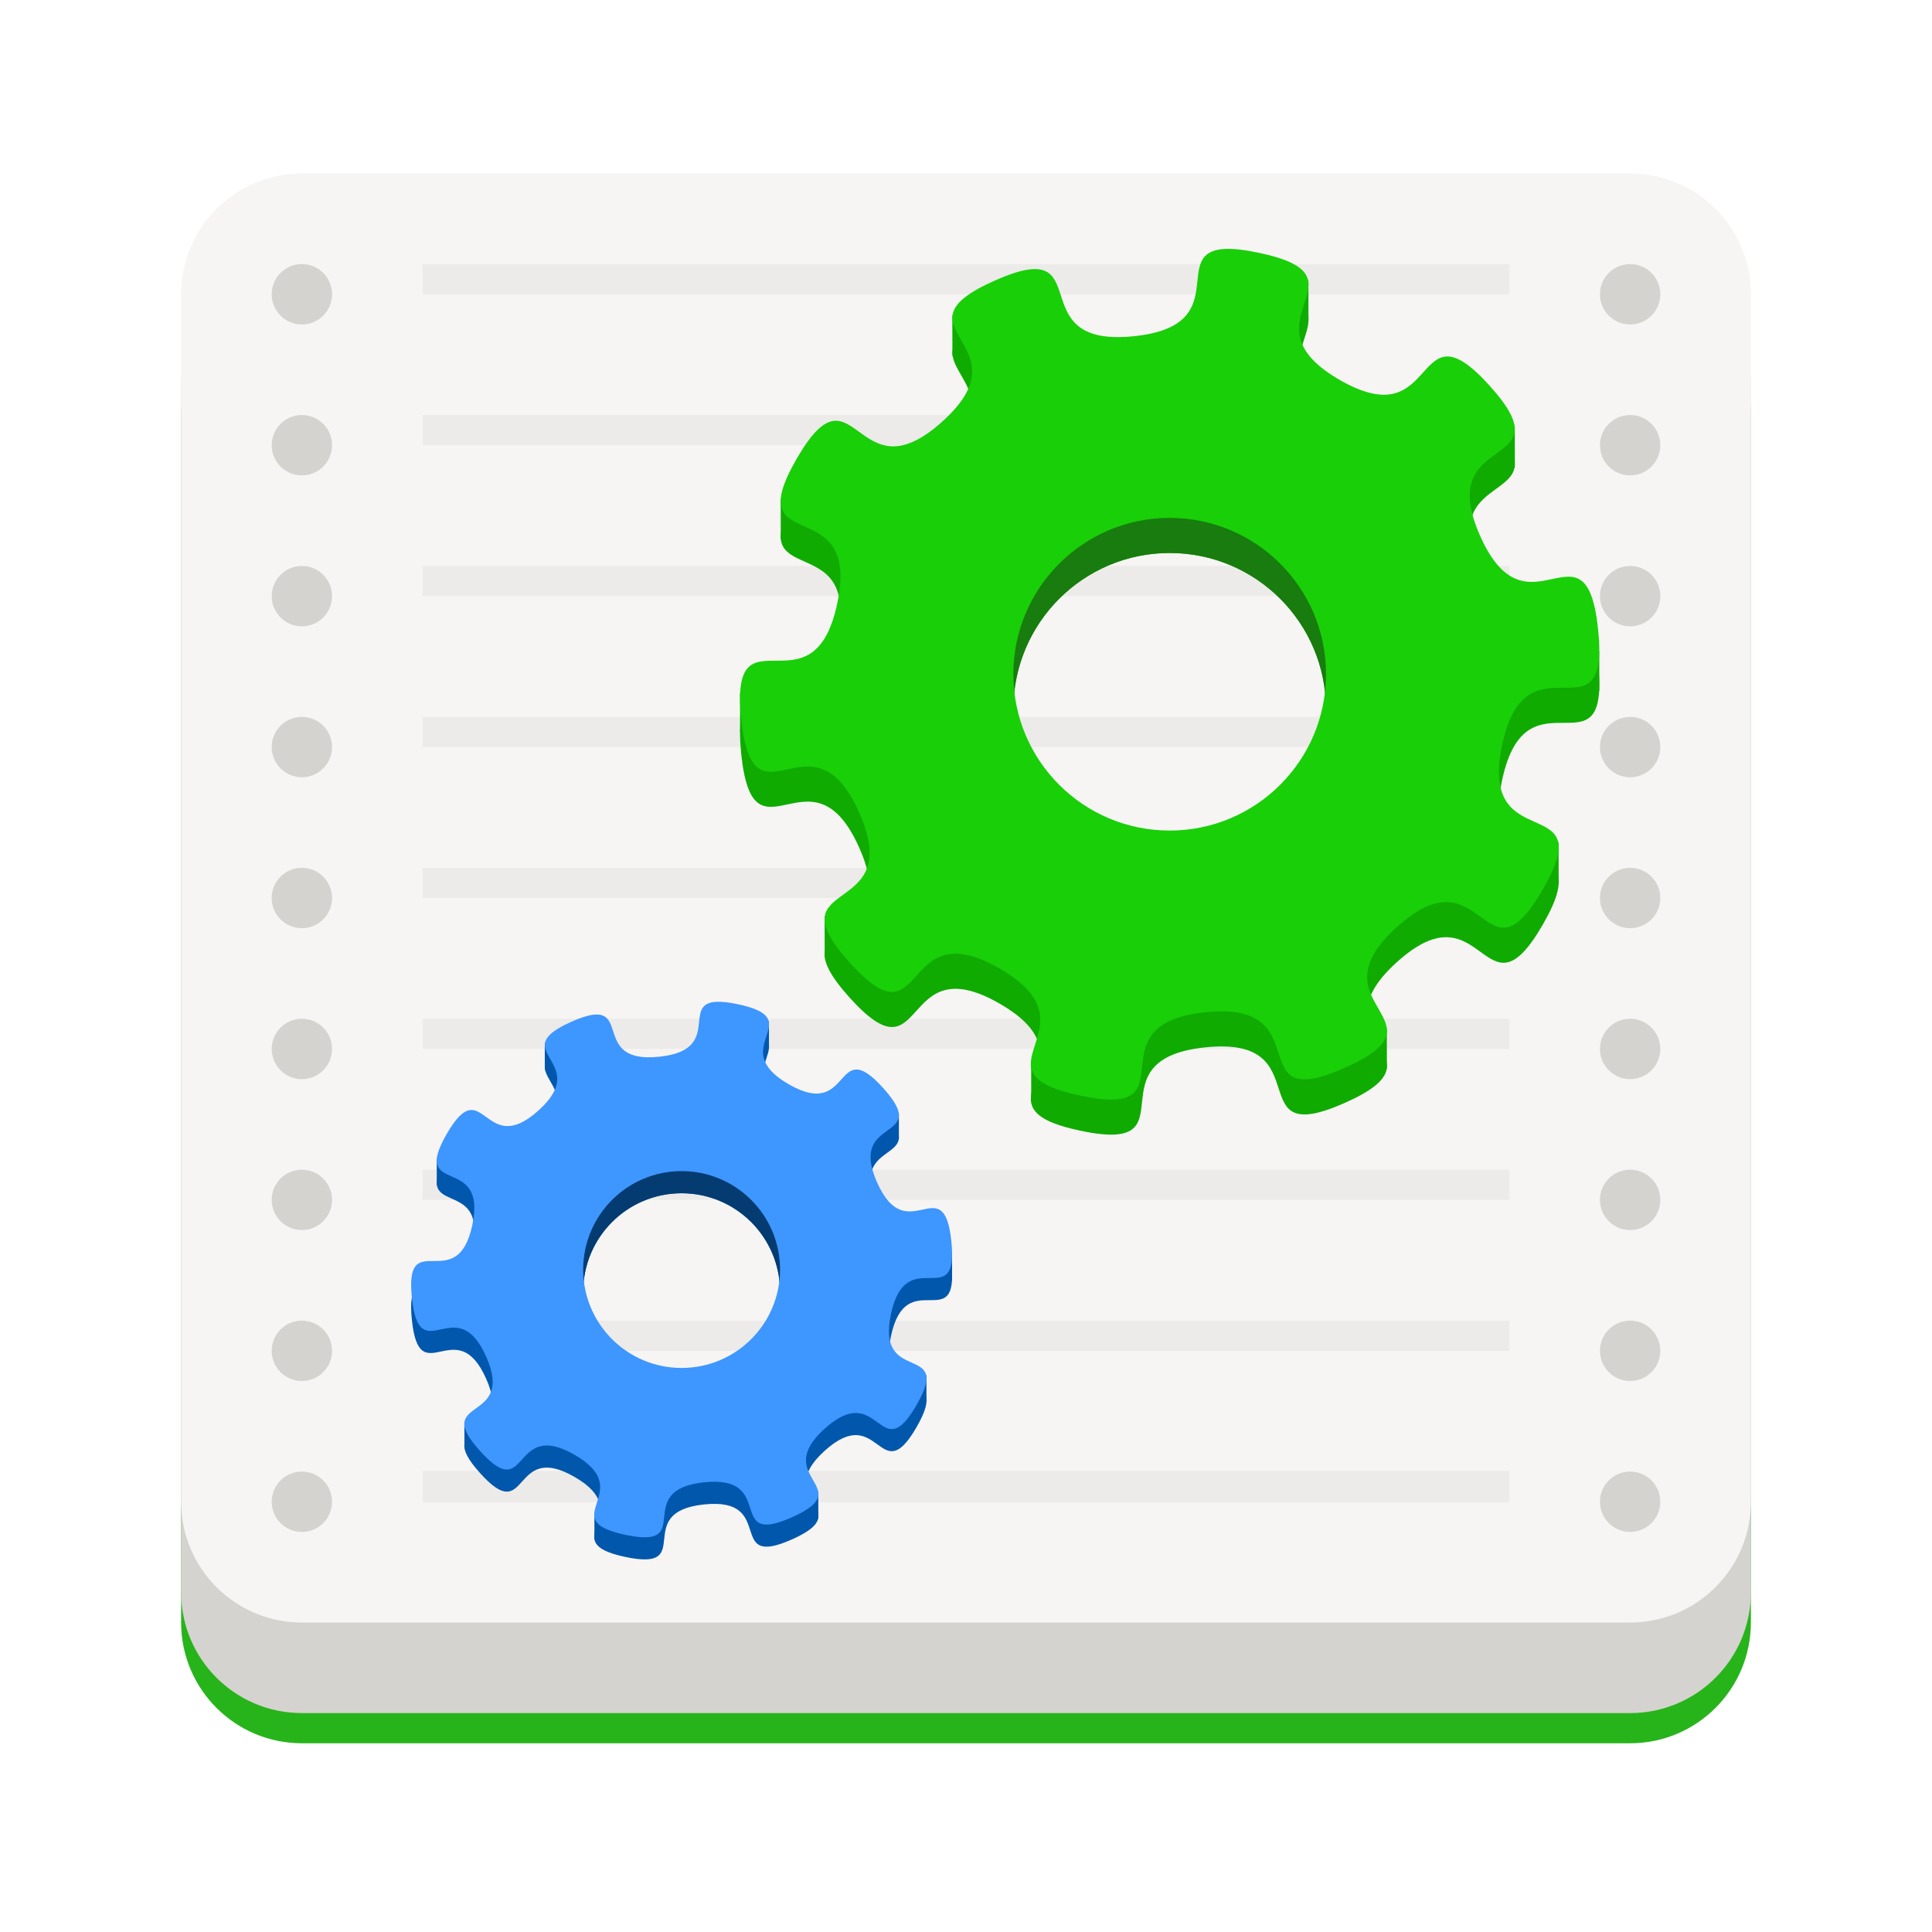
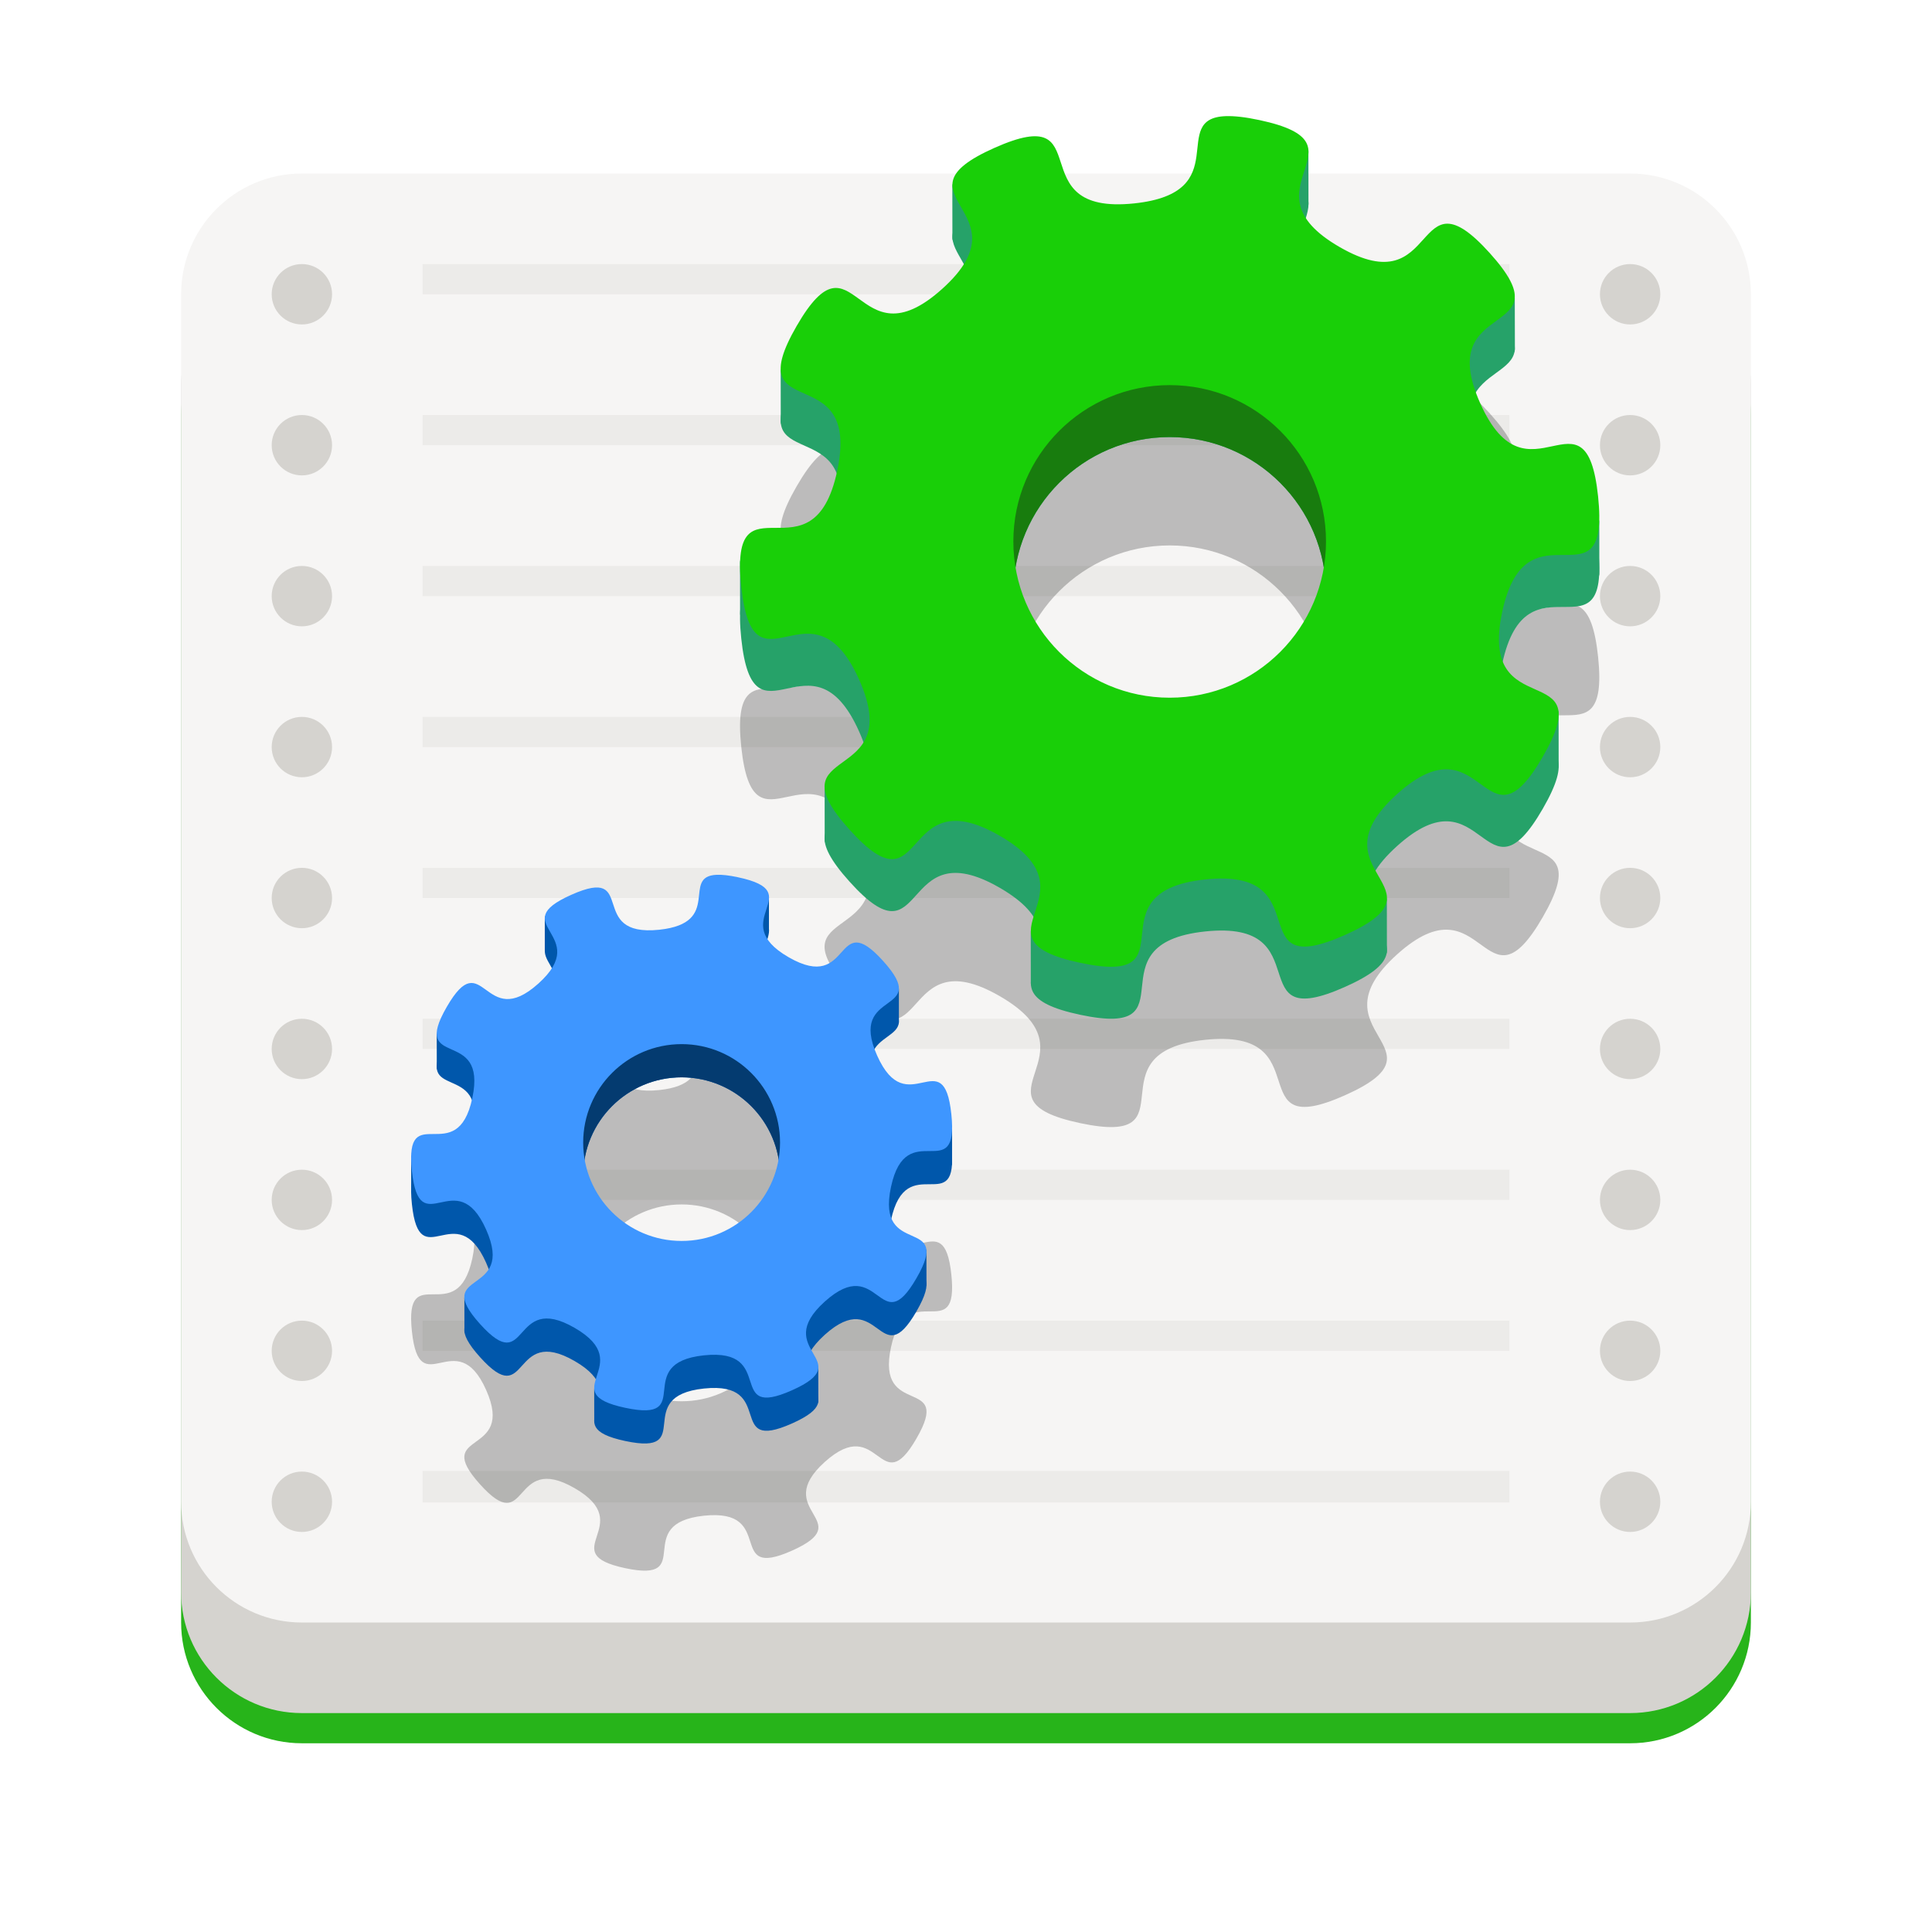
- <svg xmlns="http://www.w3.org/2000/svg" height="128px" viewBox="0 0 128 128" width="128px" version="1.1" id="svg56">
-   <defs id="defs56" />
-   <filter id="a" height="1" width="1" x="0" y="0">
-     <feColorMatrix in="SourceGraphic" type="matrix" values="0 0 0 0 1 0 0 0 0 1 0 0 0 0 1 0 0 0 1 0" id="feColorMatrix1" />
+ <svg xmlns="http://www.w3.org/2000/svg" height="128px" viewBox="0 0 128 128" width="128px">
+   <filter id="a" height="100%" width="100%" x="0%" y="0%">
+     <feColorMatrix in="SourceGraphic" type="matrix" values="0 0 0 0 1 0 0 0 0 1 0 0 0 0 1 0 0 0 1 0" />
  </filter>
  <mask id="b">
-     <g filter="url(#a)" id="g1">
-       <rect fill-opacity="0.3" height="128" width="128" id="rect1" />
+     <g filter="url(#a)">
+       <rect fill-opacity="0.3" height="128" width="128" />
    </g>
  </mask>
  <clipPath id="c">
-     <rect height="152" width="192" id="rect2" />
+     <rect height="152" width="192" />
  </clipPath>
-   <path d="m 108 115.496 h -88 c -4.418 0 -8 -3.582 -8 -8 v -80 c 0 -4.418 3.582 -8 8 -8 h 88 c 4.418 0 8 3.582 8 8 v 80 c 0 4.418 -3.582 8 -8 8 z m 0 0" fill="#27b41a" id="path2" />
-   <path d="m 108 113.496 h -88 c -4.418 0 -8 -3.582 -8 -8 v -80 c 0 -4.418 3.582 -8 8 -8 h 88 c 4.418 0 8 3.582 8 8 v 80 c 0 4.418 -3.582 8 -8 8 z m 0 0" fill="#d5d3cf" id="path3" />
-   <path d="m 108 107.496 h -88 c -4.418 0 -8 -3.582 -8 -8 v -80 c 0 -4.418 3.582 -8 8 -8 h 88 c 4.418 0 8 3.582 8 8 v 80 c 0 4.418 -3.582 8 -8 8 z m 0 0" fill="#f6f5f4" id="path4" />
-   <g fill="#d5d3cf" id="g20">
-     <path d="m 110 79.496 c 0 1.102 -0.895 2 -2 2 s -2 -0.898 -2 -2 c 0 -1.105 0.895 -2 2 -2 s 2 0.895 2 2 z m 0 0" id="path5" />
-     <path d="m 110 69.496 c 0 1.102 -0.895 2 -2 2 s -2 -0.898 -2 -2 c 0 -1.105 0.895 -2 2 -2 s 2 0.895 2 2 z m 0 0" id="path6" />
-     <path d="m 110 59.496 c 0 1.102 -0.895 2 -2 2 s -2 -0.898 -2 -2 c 0 -1.105 0.895 -2 2 -2 s 2 0.895 2 2 z m 0 0" id="path7" />
-     <path d="m 110 49.496 c 0 1.102 -0.895 2 -2 2 s -2 -0.898 -2 -2 c 0 -1.105 0.895 -2 2 -2 s 2 0.895 2 2 z m 0 0" id="path8" />
-     <path d="m 110 39.496 c 0 1.102 -0.895 2 -2 2 s -2 -0.898 -2 -2 c 0 -1.105 0.895 -2 2 -2 s 2 0.895 2 2 z m 0 0" id="path9" />
-     <path d="m 110 29.496 c 0 1.102 -0.895 2 -2 2 s -2 -0.898 -2 -2 c 0 -1.105 0.895 -2 2 -2 s 2 0.895 2 2 z m 0 0" id="path10" />
-     <path d="m 110 19.496 c 0 1.102 -0.895 2 -2 2 s -2 -0.898 -2 -2 c 0 -1.105 0.895 -2 2 -2 s 2 0.895 2 2 z m 0 0" id="path11" />
-     <path d="m 22 99.496 c 0 1.102 -0.895 2 -2 2 s -2 -0.898 -2 -2 c 0 -1.105 0.895 -2 2 -2 s 2 0.895 2 2 z m 0 0" id="path12" />
-     <path d="m 22 89.496 c 0 1.102 -0.895 2 -2 2 s -2 -0.898 -2 -2 c 0 -1.105 0.895 -2 2 -2 s 2 0.895 2 2 z m 0 0" id="path13" />
-     <path d="m 22 79.496 c 0 1.102 -0.895 2 -2 2 s -2 -0.898 -2 -2 c 0 -1.105 0.895 -2 2 -2 s 2 0.895 2 2 z m 0 0" id="path14" />
-     <path d="m 22 69.496 c 0 1.102 -0.895 2 -2 2 s -2 -0.898 -2 -2 c 0 -1.105 0.895 -2 2 -2 s 2 0.895 2 2 z m 0 0" id="path15" />
-     <path d="m 22 59.496 c 0 1.102 -0.895 2 -2 2 s -2 -0.898 -2 -2 c 0 -1.105 0.895 -2 2 -2 s 2 0.895 2 2 z m 0 0" id="path16" />
-     <path d="m 22 49.496 c 0 1.102 -0.895 2 -2 2 s -2 -0.898 -2 -2 c 0 -1.105 0.895 -2 2 -2 s 2 0.895 2 2 z m 0 0" id="path17" />
-     <path d="m 22 39.496 c 0 1.102 -0.895 2 -2 2 s -2 -0.898 -2 -2 c 0 -1.105 0.895 -2 2 -2 s 2 0.895 2 2 z m 0 0" id="path18" />
-     <path d="m 22 29.496 c 0 1.102 -0.895 2 -2 2 s -2 -0.898 -2 -2 c 0 -1.105 0.895 -2 2 -2 s 2 0.895 2 2 z m 0 0" id="path19" />
-     <path d="m 22 19.496 c 0 1.102 -0.895 2 -2 2 s -2 -0.898 -2 -2 c 0 -1.105 0.895 -2 2 -2 s 2 0.895 2 2 z m 0 0" id="path20" />
+   <mask id="d">
+     <g filter="url(#a)">
+       <rect fill-opacity="0.238" height="128" width="128" />
+     </g>
+   </mask>
+   <clipPath id="e">
+     <rect height="152" width="192" />
+   </clipPath>
+   <mask id="f">
+     <g filter="url(#a)">
+       <rect fill-opacity="0.238" height="128" width="128" />
+     </g>
+   </mask>
+   <clipPath id="g">
+     <rect height="152" width="192" />
+   </clipPath>
+   <path d="m 108 115.496 h -88 c -4.418 0 -8 -3.582 -8 -8 v -80 c 0 -4.418 3.582 -8 8 -8 h 88 c 4.418 0 8 3.582 8 8 v 80 c 0 4.418 -3.582 8 -8 8 z m 0 0" fill="#27b41a" />
+   <path d="m 108 113.496 h -88 c -4.418 0 -8 -3.582 -8 -8 v -80 c 0 -4.418 3.582 -8 8 -8 h 88 c 4.418 0 8 3.582 8 8 v 80 c 0 4.418 -3.582 8 -8 8 z m 0 0" fill="#d5d3cf" />
+   <path d="m 108 107.496 h -88 c -4.418 0 -8 -3.582 -8 -8 v -80 c 0 -4.418 3.582 -8 8 -8 h 88 c 4.418 0 8 3.582 8 8 v 80 c 0 4.418 -3.582 8 -8 8 z m 0 0" fill="#f6f5f4" />
+   <g fill="#d5d3cf">
+     <path d="m 110 79.496 c 0 1.102 -0.895 2 -2 2 s -2 -0.898 -2 -2 c 0 -1.105 0.895 -2 2 -2 s 2 0.895 2 2 z m 0 0" />
+     <path d="m 110 69.496 c 0 1.102 -0.895 2 -2 2 s -2 -0.898 -2 -2 c 0 -1.105 0.895 -2 2 -2 s 2 0.895 2 2 z m 0 0" />
+     <path d="m 110 59.496 c 0 1.102 -0.895 2 -2 2 s -2 -0.898 -2 -2 c 0 -1.105 0.895 -2 2 -2 s 2 0.895 2 2 z m 0 0" />
+     <path d="m 110 49.496 c 0 1.102 -0.895 2 -2 2 s -2 -0.898 -2 -2 c 0 -1.105 0.895 -2 2 -2 s 2 0.895 2 2 z m 0 0" />
+     <path d="m 110 39.496 c 0 1.102 -0.895 2 -2 2 s -2 -0.898 -2 -2 c 0 -1.105 0.895 -2 2 -2 s 2 0.895 2 2 z m 0 0" />
+     <path d="m 110 29.496 c 0 1.102 -0.895 2 -2 2 s -2 -0.898 -2 -2 c 0 -1.105 0.895 -2 2 -2 s 2 0.895 2 2 z m 0 0" />
+     <path d="m 110 19.496 c 0 1.102 -0.895 2 -2 2 s -2 -0.898 -2 -2 c 0 -1.105 0.895 -2 2 -2 s 2 0.895 2 2 z m 0 0" />
+     <path d="m 22 99.496 c 0 1.102 -0.895 2 -2 2 s -2 -0.898 -2 -2 c 0 -1.105 0.895 -2 2 -2 s 2 0.895 2 2 z m 0 0" />
+     <path d="m 22 89.496 c 0 1.102 -0.895 2 -2 2 s -2 -0.898 -2 -2 c 0 -1.105 0.895 -2 2 -2 s 2 0.895 2 2 z m 0 0" />
+     <path d="m 22 79.496 c 0 1.102 -0.895 2 -2 2 s -2 -0.898 -2 -2 c 0 -1.105 0.895 -2 2 -2 s 2 0.895 2 2 z m 0 0" />
+     <path d="m 22 69.496 c 0 1.102 -0.895 2 -2 2 s -2 -0.898 -2 -2 c 0 -1.105 0.895 -2 2 -2 s 2 0.895 2 2 z m 0 0" />
+     <path d="m 22 59.496 c 0 1.102 -0.895 2 -2 2 s -2 -0.898 -2 -2 c 0 -1.105 0.895 -2 2 -2 s 2 0.895 2 2 z m 0 0" />
+     <path d="m 22 49.496 c 0 1.102 -0.895 2 -2 2 s -2 -0.898 -2 -2 c 0 -1.105 0.895 -2 2 -2 s 2 0.895 2 2 z m 0 0" />
+     <path d="m 22 39.496 c 0 1.102 -0.895 2 -2 2 s -2 -0.898 -2 -2 c 0 -1.105 0.895 -2 2 -2 s 2 0.895 2 2 z m 0 0" />
+     <path d="m 22 29.496 c 0 1.102 -0.895 2 -2 2 s -2 -0.898 -2 -2 c 0 -1.105 0.895 -2 2 -2 s 2 0.895 2 2 z m 0 0" />
+     <path d="m 22 19.496 c 0 1.102 -0.895 2 -2 2 s -2 -0.898 -2 -2 c 0 -1.105 0.895 -2 2 -2 s 2 0.895 2 2 z m 0 0" />
  </g>
-   <g clip-path="url(#c)" fill="none" mask="url(#b)" stroke="#d5d3cf" transform="matrix(1 0 0 1 -8 -16)" id="g29">
-     <g stroke-width="2" id="g28">
-       <path d="m 28 192.001 h 72" transform="matrix(1 0 0 1 8.000031 -157.5051)" id="path21" />
-       <path d="m 28 202.001 h 72" transform="matrix(1 0 0 1 8.000031 -157.5051)" id="path22" />
-       <path d="m 28 212.001 h 72" transform="matrix(1 0 0 1 8.000031 -157.5051)" id="path23" />
-       <path d="m 28 222.001 h 72" transform="matrix(1 0 0 1 8.000031 -157.5051)" id="path24" />
-       <path d="m 28 232.001 h 72" transform="matrix(1 0 0 1 8.000031 -157.5051)" id="path25" />
-       <path d="m 28 242.001 h 72" transform="matrix(1 0 0 1 8.000031 -157.5051)" id="path26" />
-       <path d="m 28 252.001 h 72" transform="matrix(1 0 0 1 8.000031 -157.5051)" id="path27" />
-       <path d="m 28 262.001 h 72" transform="matrix(1 0 0 1 8.000031 -157.5051)" id="path28" />
+   <g clip-path="url(#c)" fill="none" mask="url(#b)" stroke="#d5d3cf" transform="matrix(1 0 0 1 -8 -16)">
+     <g stroke-width="2">
+       <path d="m 28 192.001 h 72" transform="matrix(1 0 0 1 8.000031 -157.5051)" />
+       <path d="m 28 202.001 h 72" transform="matrix(1 0 0 1 8.000031 -157.5051)" />
+       <path d="m 28 212.001 h 72" transform="matrix(1 0 0 1 8.000031 -157.5051)" />
+       <path d="m 28 222.001 h 72" transform="matrix(1 0 0 1 8.000031 -157.5051)" />
+       <path d="m 28 232.001 h 72" transform="matrix(1 0 0 1 8.000031 -157.5051)" />
+       <path d="m 28 242.001 h 72" transform="matrix(1 0 0 1 8.000031 -157.5051)" />
+       <path d="m 28 252.001 h 72" transform="matrix(1 0 0 1 8.000031 -157.5051)" />
+       <path d="m 28 262.001 h 72" transform="matrix(1 0 0 1 8.000031 -157.5051)" />
    </g>
-     <path d="m 28 272.001 h 72" stroke-width="2.089" transform="matrix(1 0 0 1 8.000031 -157.5051)" id="path29" />
+     <path d="m 28 272.001 h 72" stroke-width="2.089" transform="matrix(1 0 0 1 8.000031 -157.5051)" />
  </g>
-   <path d="m 49.411,48.46 -0.004,-2.477" fill="#0fab00" stroke="#0fab00" stroke-linecap="round" stroke-linejoin="round" stroke-width="0.756" id="path30" />
-   <path d="m 81.207 18.816 c -3.848 0.141 0.695 5.074 -6.066 5.781 c -7.723 0.812 -2.16 -6.836 -9.254 -3.676 c -7.098 3.16 2.312 4.141 -3.461 9.336 c -5.773 5.199 -5.762 -4.262 -9.648 2.465 c -3.883 6.73 4.305 1.992 2.691 9.59 c -1.617 7.598 -7.172 -0.059 -6.359 7.664 c 0.812 7.727 4.652 -0.918 7.812 6.176 c 3.16 7.098 -5.836 4.168 -0.637 9.938 c 5.195 5.773 3.223 -3.477 9.949 0.406 c 6.727 3.883 -2.27 6.801 5.328 8.414 c 7.598 1.617 0.562 -4.707 8.285 -5.52 c 7.727 -0.812 2.16 6.836 9.258 3.676 c 7.094 -3.156 -2.316 -4.137 3.457 -9.336 s 5.766 4.262 9.648 -2.465 c 3.887 -6.727 -4.305 -1.988 -2.688 -9.59 c 1.613 -7.598 7.168 0.062 6.355 -7.664 c -0.812 -7.727 -4.652 0.922 -7.812 -6.176 c -3.16 -7.098 5.836 -4.168 0.641 -9.941 c -5.199 -5.77 -3.227 3.48 -9.953 -0.402 c -6.727 -3.883 2.273 -6.801 -5.324 -8.414 c -0.949 -0.203 -1.672 -0.281 -2.223 -0.262 z m -3.711 17.82 c 5.719 0 10.355 4.637 10.355 10.355 c 0 5.723 -4.637 10.359 -10.355 10.359 c -5.723 0 -10.359 -4.637 -10.359 -10.359 c 0.004 -5.719 4.641 -10.355 10.359 -10.355 z m 0 0" fill="#0fab00" id="path31" />
-   <path d="m 91.508 70.711 l -0.004 -2.477" fill="#0fab00" stroke="#0fab00" stroke-linecap="round" stroke-linejoin="round" stroke-width="0.756" id="path32" />
-   <path d="m 102.887 58.41 l -0.004 -2.48" fill="#0fab00" stroke="#0fab00" stroke-linecap="round" stroke-linejoin="round" stroke-width="0.756" id="path33" />
-   <path d="m 64.238 33.137 v 13.855 h 2.898 c 0.004 -5.719 4.641 -10.355 10.359 -10.355 s 10.355 4.637 10.355 10.355 h 3.469 v -13.855 z m 0 0" fill="#187c0e" id="path34" />
-   <path d="m 63.477 23.465 l -0.004 -2.477" fill="#0fab00" stroke="#0fab00" stroke-linecap="round" stroke-linejoin="round" stroke-width="0.756" id="path35" />
-   <path d="m 52.105 35.629 l -0.004 -2.477" fill="#0fab00" stroke="#0fab00" stroke-linecap="round" stroke-linejoin="round" stroke-width="0.756" id="path36" />
-   <path d="m 55.016 63.332 l -0.004 -2.48" fill="#0fab00" stroke="#0fab00" stroke-linecap="round" stroke-linejoin="round" stroke-width="0.756" id="path37" />
-   <path d="m 68.699 72.922 l -0.004 -2.477" fill="#0fab00" stroke="#0fab00" stroke-linecap="round" stroke-linejoin="round" stroke-width="0.756" id="path38" />
-   <path d="m 105.582 45.695 l -0.004 -2.477" fill="#0fab00" stroke="#0fab00" stroke-linecap="round" stroke-linejoin="round" stroke-width="0.756" id="path39" />
-   <path d="m 99.988 30.824 l -0.008 -2.477" fill="#0fab00" stroke="#0fab00" stroke-linecap="round" stroke-linejoin="round" stroke-width="0.756" id="path40" />
-   <path d="m 86.312 21.184 l -0.004 -2.477" fill="#0fab00" stroke="#0fab00" stroke-linecap="round" stroke-linejoin="round" stroke-width="0.756" id="path41" />
-   <path d="m 81.207 16.492 c -3.848 0.141 0.695 5.07 -6.066 5.781 c -7.723 0.812 -2.16 -6.836 -9.254 -3.676 c -7.098 3.16 2.312 4.141 -3.461 9.336 c -5.773 5.199 -5.762 -4.262 -9.648 2.465 c -3.883 6.727 4.305 1.992 2.691 9.59 c -1.617 7.598 -7.172 -0.059 -6.359 7.664 c 0.812 7.727 4.652 -0.918 7.812 6.176 c 3.16 7.098 -5.836 4.164 -0.637 9.938 c 5.195 5.773 3.223 -3.48 9.949 0.406 c 6.727 3.883 -2.27 6.801 5.328 8.414 c 7.598 1.617 0.562 -4.707 8.285 -5.52 c 7.727 -0.812 2.16 6.836 9.258 3.676 c 7.094 -3.16 -2.316 -4.141 3.457 -9.336 c 5.773 -5.199 5.766 4.262 9.648 -2.465 c 3.887 -6.727 -4.305 -1.992 -2.688 -9.59 c 1.613 -7.598 7.168 0.059 6.355 -7.664 c -0.812 -7.727 -4.652 0.918 -7.812 -6.176 c -3.16 -7.098 5.836 -4.168 0.641 -9.941 c -5.199 -5.773 -3.227 3.48 -9.953 -0.402 c -6.727 -3.887 2.273 -6.801 -5.324 -8.414 c -0.949 -0.203 -1.672 -0.281 -2.223 -0.262 z m -3.711 17.82 c 5.719 0 10.355 4.637 10.355 10.355 c 0 5.723 -4.637 10.359 -10.355 10.359 c -5.723 0 -10.359 -4.637 -10.359 -10.359 c 0.004 -5.719 4.641 -10.355 10.359 -10.355 z m 0 0" fill="#19cf08" id="path42" />
-   <path d="m 47.496 67.836 c -2.422 0.086 0.438 3.191 -3.82 3.637 c -4.863 0.512 -1.359 -4.305 -5.824 -2.312 c -4.469 1.988 1.453 2.605 -2.18 5.879 c -3.633 3.27 -3.629 -2.684 -6.074 1.551 c -2.445 4.234 2.711 1.25 1.695 6.035 c -1.02 4.785 -4.516 -0.039 -4.004 4.828 c 0.512 4.863 2.93 -0.582 4.918 3.887 s -3.676 2.621 -0.402 6.254 c 3.273 3.637 2.031 -2.188 6.266 0.258 c 4.234 2.445 -1.43 4.281 3.352 5.297 c 4.785 1.016 0.355 -2.965 5.219 -3.477 s 1.359 4.305 5.828 2.316 c 4.465 -1.988 -1.457 -2.605 2.176 -5.879 c 3.637 -3.273 3.629 2.684 6.074 -1.551 c 2.445 -4.238 -2.711 -1.254 -1.691 -6.039 c 1.016 -4.781 4.512 0.039 4 -4.824 c -0.512 -4.863 -2.93 0.578 -4.918 -3.887 c -1.988 -4.469 3.676 -2.625 0.402 -6.258 c -3.273 -3.637 -2.027 2.188 -6.266 -0.258 c -4.234 -2.441 1.434 -4.277 -3.352 -5.297 c -0.598 -0.125 -1.051 -0.176 -1.398 -0.16 z m -2.336 11.219 c 3.598 0 6.52 2.918 6.52 6.52 c 0 3.598 -2.918 6.52 -6.52 6.52 c -3.602 0 -6.523 -2.922 -6.523 -6.52 c 0.004 -3.602 2.922 -6.52 6.523 -6.52 z m 0 0" fill="#0057ab" id="path43" />
-   <path d="m 53.98 100.504 l -0.004 -1.559" fill="#0057ab" stroke="#0057ab" stroke-linecap="round" stroke-linejoin="round" stroke-width="0.476" id="path44" />
-   <path d="m 61.144 92.758 l -0.004 -1.559" fill="#0057ab" stroke="#0057ab" stroke-linecap="round" stroke-linejoin="round" stroke-width="0.476" id="path45" />
-   <path d="m 36.812 76.852 v 8.723 h 1.824 c 0.004 -3.602 2.922 -6.52 6.523 -6.52 c 3.598 0 6.52 2.918 6.52 6.52 h 2.184 v -8.723 z m 0 0" fill="#043b70" id="path46" />
-   <path d="m 36.332 70.762 v -1.563" fill="none" stroke="#0057ab" stroke-linecap="round" stroke-linejoin="round" stroke-width="0.476" id="path47" />
-   <path d="m 29.176 78.418 l -0.004 -1.563" fill="none" stroke="#0057ab" stroke-linecap="round" stroke-linejoin="round" stroke-width="0.476" id="path48" />
-   <path d="m 31.008 95.856 l -0.004 -1.559" fill="#0057ab" stroke="#0057ab" stroke-linecap="round" stroke-linejoin="round" stroke-width="0.476" id="path49" />
-   <path d="m 39.621 101.895 l -0.004 -1.559" fill="#0057ab" stroke="#0057ab" stroke-linecap="round" stroke-linejoin="round" stroke-width="0.476" id="path50" />
-   <path d="m 62.84 84.754 v -1.559" fill="none" stroke="#0057ab" stroke-linecap="round" stroke-linejoin="round" stroke-width="0.476" id="path51" />
-   <path d="m 59.316 75.391 v -1.559" fill="none" stroke="#0057ab" stroke-linecap="round" stroke-linejoin="round" stroke-width="0.476" id="path52" />
-   <path d="m 50.707 69.324 v -1.559" fill="none" stroke="#0057ab" stroke-linecap="round" stroke-linejoin="round" stroke-width="0.476" id="path53" />
-   <path d="m 47.496 66.371 c -2.422 0.086 0.438 3.191 -3.82 3.641 c -4.863 0.508 -1.359 -4.305 -5.824 -2.316 c -4.469 1.988 1.453 2.605 -2.18 5.879 c -3.633 3.273 -3.629 -2.684 -6.074 1.551 c -2.445 4.234 2.711 1.254 1.695 6.035 c -1.02 4.785 -4.516 -0.035 -4.004 4.828 c 0.512 4.863 2.93 -0.582 4.918 3.887 s -3.676 2.621 -0.402 6.258 c 3.273 3.633 2.031 -2.191 6.266 0.254 c 4.234 2.445 -1.43 4.281 3.352 5.297 c 4.785 1.02 0.355 -2.965 5.219 -3.477 c 4.863 -0.508 1.359 4.305 5.828 2.316 c 4.465 -1.988 -1.457 -2.605 2.176 -5.879 c 3.637 -3.273 3.629 2.684 6.074 -1.551 s -2.711 -1.254 -1.691 -6.035 c 1.016 -4.785 4.512 0.035 4 -4.828 c -0.512 -4.863 -2.93 0.582 -4.918 -3.887 s 3.676 -2.625 0.402 -6.258 c -3.273 -3.633 -2.027 2.191 -6.266 -0.254 c -4.234 -2.445 1.434 -4.281 -3.352 -5.297 c -0.598 -0.129 -1.051 -0.176 -1.398 -0.164 z m -2.336 11.219 c 3.598 0 6.52 2.918 6.52 6.52 s -2.918 6.52 -6.52 6.52 c -3.602 0 -6.523 -2.918 -6.523 -6.52 c 0.004 -3.602 2.922 -6.52 6.523 -6.52 z m 0 0" fill="#3e96ff" id="path54" />
-   <path d="m 110 99.496 c 0 1.102 -0.895 2 -2 2 s -2 -0.898 -2 -2 c 0 -1.105 0.895 -2 2 -2 s 2 0.895 2 2 z m 0 0" fill="#d5d3cf" id="path55" />
-   <path d="m 110 89.496 c 0 1.102 -0.895 2 -2 2 s -2 -0.898 -2 -2 c 0 -1.105 0.895 -2 2 -2 s 2 0.895 2 2 z m 0 0" fill="#d5d3cf" id="path56" />
+   <g clip-path="url(#e)" mask="url(#d)" transform="matrix(1 0 0 1 -8 -16)">
+     <path d="m 89.207 34.316 c -3.848 0.141 0.695 5.07 -6.066 5.781 c -7.723 0.812 -2.16 -6.836 -9.254 -3.676 c -7.098 3.156 2.312 4.137 -3.461 9.336 c -5.773 5.199 -5.762 -4.262 -9.648 2.465 c -3.883 6.727 4.305 1.988 2.691 9.59 c -1.617 7.598 -7.172 -0.062 -6.359 7.664 c 0.812 7.727 4.652 -0.922 7.812 6.176 s -5.836 4.164 -0.637 9.938 c 5.195 5.773 3.223 -3.48 9.949 0.406 c 6.727 3.883 -2.27 6.801 5.328 8.414 c 7.598 1.613 0.562 -4.711 8.285 -5.52 c 7.727 -0.812 2.16 6.836 9.258 3.676 c 7.094 -3.16 -2.316 -4.141 3.457 -9.336 c 5.773 -5.199 5.766 4.262 9.648 -2.465 c 3.887 -6.73 -4.305 -1.992 -2.688 -9.59 c 1.613 -7.598 7.168 0.059 6.355 -7.664 c -0.812 -7.727 -4.652 0.918 -7.812 -6.176 c -3.16 -7.098 5.836 -4.168 0.641 -9.941 c -5.199 -5.773 -3.227 3.48 -9.953 -0.402 c -6.727 -3.887 2.273 -6.801 -5.324 -8.414 c -0.949 -0.203 -1.672 -0.281 -2.223 -0.262 z m -3.711 17.82 c 5.719 0 10.355 4.637 10.355 10.355 s -4.637 10.359 -10.355 10.359 c -5.723 0 -10.359 -4.641 -10.359 -10.359 c 0.004 -5.719 4.641 -10.355 10.359 -10.355 z m 0 0" />
+   </g>
+   <g clip-path="url(#g)" mask="url(#f)" transform="matrix(1 0 0 1 -8 -16)">
+     <path d="m 55.496 84.578 c -2.422 0.09 0.438 3.191 -3.82 3.641 c -4.863 0.512 -1.359 -4.305 -5.824 -2.316 c -4.469 1.988 1.453 2.605 -2.18 5.879 s -3.629 -2.684 -6.074 1.551 c -2.445 4.238 2.711 1.254 1.695 6.039 c -1.02 4.781 -4.516 -0.039 -4.004 4.824 c 0.512 4.863 2.93 -0.578 4.918 3.891 c 1.988 4.465 -3.676 2.621 -0.402 6.254 c 3.273 3.633 2.031 -2.191 6.266 0.254 c 4.234 2.445 -1.43 4.281 3.352 5.301 c 4.785 1.016 0.355 -2.965 5.219 -3.477 s 1.359 4.305 5.828 2.316 c 4.465 -1.992 -1.457 -2.609 2.176 -5.879 c 3.637 -3.273 3.629 2.684 6.074 -1.555 c 2.445 -4.234 -2.711 -1.25 -1.691 -6.035 c 1.016 -4.785 4.512 0.039 4 -4.824 c -0.512 -4.867 -2.93 0.578 -4.918 -3.891 c -1.988 -4.465 3.676 -2.621 0.402 -6.258 c -3.273 -3.633 -2.027 2.191 -6.266 -0.254 c -4.234 -2.445 1.434 -4.281 -3.352 -5.297 c -0.598 -0.125 -1.051 -0.176 -1.398 -0.164 z m -2.336 11.219 c 3.598 0 6.52 2.918 6.52 6.52 c 0 3.602 -2.918 6.523 -6.52 6.52 c -3.602 0.004 -6.523 -2.918 -6.523 -6.52 c 0.004 -3.602 2.922 -6.52 6.523 -6.52 z m 0 0" />
+   </g>
+   <path d="m 81.207 11.137 c -3.848 0.141 0.695 5.074 -6.066 5.781 c -7.723 0.812 -2.16 -6.836 -9.254 -3.676 c -7.098 3.16 2.312 4.141 -3.461 9.336 c -5.773 5.199 -5.762 -4.262 -9.648 2.465 c -3.883 6.73 4.305 1.992 2.691 9.59 c -1.617 7.598 -7.172 -0.059 -6.359 7.664 c 0.812 7.727 4.652 -0.918 7.812 6.176 c 3.16 7.098 -5.836 4.168 -0.637 9.938 c 5.195 5.773 3.223 -3.477 9.949 0.406 c 6.727 3.883 -2.27 6.801 5.328 8.414 c 7.598 1.617 0.562 -4.707 8.285 -5.52 c 7.727 -0.812 2.16 6.836 9.258 3.676 c 7.094 -3.156 -2.316 -4.137 3.457 -9.336 s 5.766 4.262 9.648 -2.465 c 3.887 -6.727 -4.305 -1.988 -2.688 -9.59 c 1.613 -7.598 7.168 0.062 6.355 -7.664 c -0.812 -7.727 -4.652 0.922 -7.812 -6.176 s 5.836 -4.168 0.641 -9.941 c -5.199 -5.77 -3.227 3.48 -9.953 -0.402 c -6.727 -3.883 2.273 -6.801 -5.324 -8.414 c -0.949 -0.203 -1.672 -0.281 -2.223 -0.262 z m -3.711 17.82 c 5.719 0 10.355 4.637 10.355 10.355 c 0 5.723 -4.637 10.359 -10.355 10.359 c -5.723 0 -10.359 -4.637 -10.359 -10.359 c 0.004 -5.719 4.641 -10.355 10.359 -10.355 z m 0 0" fill="#26a269" />
+   <path d="m 91.508 63.031 l -0.004 -3.395" fill="#26a269" stroke="#26a269" stroke-linecap="round" stroke-linejoin="round" stroke-width="0.756" />
+   <path d="m 102.887 50.727 l -0.004 -3.492" fill="#26a269" stroke="#26a269" stroke-linecap="round" stroke-linejoin="round" stroke-width="0.756" />
+   <path d="m 64.238 25.457 v 13.855 h 2.898 c 0.004 -5.719 4.641 -10.355 10.359 -10.355 s 10.355 4.637 10.355 10.355 h 3.469 v -13.855 z m 0 0" fill="#187c0e" />
+   <path d="m 63.477 15.785 l -0.004 -3.461" fill="#26a269" stroke="#26a269" stroke-linecap="round" stroke-linejoin="round" stroke-width="0.756" />
+   <path d="m 52.105 27.949 l -0.004 -3.344" fill="#26a269" stroke="#26a269" stroke-linecap="round" stroke-linejoin="round" stroke-width="0.756" />
+   <path d="m 55.016 55.652 l -0.004 -3.402" fill="#26a269" stroke="#26a269" stroke-linecap="round" stroke-linejoin="round" stroke-width="0.756" />
+   <path d="m 68.672 65.125 l -0.004 -3.363" fill="#26a269" stroke="#26a269" stroke-linecap="round" stroke-linejoin="round" stroke-width="0.756" />
+   <path d="m 105.582 38.016 l -0.004 -3.438" fill="#26a269" stroke="#26a269" stroke-linecap="round" stroke-linejoin="round" stroke-width="0.756" />
+   <path d="m 99.988 23.145 l -0.008 -3.379" fill="#26a269" stroke="#26a269" stroke-linecap="round" stroke-linejoin="round" stroke-width="0.756" />
+   <path d="m 86.312 13.504 l -0.004 -3.457" fill="#26a269" stroke="#26a269" stroke-linecap="round" stroke-linejoin="round" stroke-width="0.756" />
+   <path d="m 63.863 15.785 l -0.004 -3.461" fill="#26a269" stroke="#26a269" stroke-linecap="round" stroke-linejoin="round" stroke-width="0.756" />
+   <path d="m 99.695 23.145 l -0.004 -3.379" fill="#26a269" stroke="#26a269" stroke-linecap="round" stroke-linejoin="round" stroke-width="0.756" />
+   <path d="m 91.129 63.031 l -0.004 -3.395" fill="#26a269" stroke="#26a269" stroke-linecap="round" stroke-linejoin="round" stroke-width="0.756" />
+   <path d="m 55.395 55.652 l -0.004 -3.402" fill="#26a269" stroke="#26a269" stroke-linecap="round" stroke-linejoin="round" stroke-width="0.756" />
+   <path d="m 49.41 40.645 l -0.004 -3.402" fill="#26a269" stroke="#26a269" stroke-linecap="round" stroke-linejoin="round" stroke-width="0.756" />
+   <path d="m 81.207 7.695 c -3.848 0.137 0.695 5.07 -6.066 5.781 c -7.723 0.809 -2.16 -6.84 -9.254 -3.68 c -7.098 3.16 2.312 4.141 -3.461 9.34 c -5.773 5.195 -5.762 -4.266 -9.648 2.465 c -3.883 6.727 4.305 1.988 2.691 9.586 c -1.617 7.598 -7.172 -0.059 -6.359 7.668 c 0.812 7.723 4.652 -0.922 7.812 6.176 c 3.16 7.094 -5.836 4.164 -0.637 9.938 c 5.195 5.77 3.223 -3.48 9.949 0.402 c 6.727 3.883 -2.27 6.801 5.328 8.418 c 7.598 1.613 0.562 -4.711 8.285 -5.523 c 7.727 -0.812 2.16 6.836 9.258 3.68 c 7.094 -3.16 -2.316 -4.141 3.457 -9.34 s 5.766 4.262 9.648 -2.465 c 3.887 -6.727 -4.305 -1.988 -2.688 -9.586 c 1.613 -7.602 7.168 0.059 6.355 -7.668 c -0.812 -7.727 -4.652 0.922 -7.812 -6.176 c -3.16 -7.098 5.836 -4.168 0.641 -9.938 c -5.199 -5.773 -3.227 3.477 -9.953 -0.406 c -6.727 -3.883 2.273 -6.797 -5.324 -8.414 c -0.949 -0.203 -1.672 -0.277 -2.223 -0.258 z m -3.711 17.82 c 5.719 0 10.355 4.633 10.355 10.355 c 0 5.719 -4.637 10.355 -10.355 10.355 c -5.723 0 -10.359 -4.637 -10.359 -10.355 c 0.004 -5.723 4.641 -10.355 10.359 -10.355 z m 0 0" fill="#19cf08" />
+   <path d="m 47.496 60.156 c -2.422 0.086 0.438 3.191 -3.82 3.637 c -4.863 0.512 -1.359 -4.305 -5.824 -2.312 c -4.469 1.988 1.453 2.605 -2.18 5.875 c -3.633 3.273 -3.629 -2.68 -6.074 1.555 c -2.445 4.234 2.711 1.25 1.695 6.035 c -1.02 4.785 -4.516 -0.039 -4.004 4.824 c 0.512 4.867 2.93 -0.578 4.918 3.891 s -3.676 2.621 -0.402 6.254 c 3.273 3.637 2.031 -2.188 6.266 0.258 c 4.234 2.445 -1.43 4.281 3.352 5.297 c 4.785 1.016 0.355 -2.965 5.219 -3.477 c 4.863 -0.512 1.359 4.305 5.828 2.316 c 4.465 -1.988 -1.457 -2.605 2.176 -5.879 c 3.637 -3.273 3.629 2.684 6.074 -1.551 c 2.445 -4.238 -2.711 -1.254 -1.691 -6.039 c 1.016 -4.781 4.512 0.039 4 -4.824 c -0.512 -4.863 -2.93 0.578 -4.918 -3.887 c -1.988 -4.469 3.676 -2.625 0.402 -6.258 c -3.273 -3.637 -2.027 2.188 -6.266 -0.258 c -4.234 -2.445 1.434 -4.277 -3.352 -5.297 c -0.598 -0.125 -1.051 -0.176 -1.398 -0.16 z m -2.336 11.219 c 3.598 0 6.52 2.918 6.52 6.52 c 0 3.598 -2.918 6.52 -6.52 6.52 c -3.602 0 -6.523 -2.922 -6.523 -6.52 c 0.004 -3.602 2.922 -6.52 6.523 -6.52 z m 0 0" fill="#0057ab" />
+   <path d="m 53.98 92.824 l -0.004 -2.164" fill="#0057ab" stroke="#0057ab" stroke-linecap="round" stroke-linejoin="round" stroke-width="0.476" />
+   <path d="m 61.144 85.078 l -0.004 -2.184" fill="#0057ab" stroke="#0057ab" stroke-linecap="round" stroke-linejoin="round" stroke-width="0.476" />
+   <path d="m 36.812 69.168 v 8.727 h 1.824 c 0.004 -3.602 2.922 -6.52 6.523 -6.52 c 3.598 0 6.52 2.918 6.52 6.52 h 2.184 v -8.727 z m 0 0" fill="#043b70" />
+   <path d="m 36.332 62.957 v -2.141" fill="none" stroke="#0057ab" stroke-linecap="round" stroke-linejoin="round" stroke-width="0.476" />
+   <path d="m 29.176 70.738 l -0.004 -2.16" fill="none" stroke="#0057ab" stroke-linecap="round" stroke-linejoin="round" stroke-width="0.476" />
+   <path d="m 31.008 88.176 l -0.004 -2.168" fill="#0057ab" stroke="#0057ab" stroke-linecap="round" stroke-linejoin="round" stroke-width="0.476" />
+   <path d="m 39.609 94.137 l -0.004 -2.105" fill="#0057ab" stroke="#0057ab" stroke-linecap="round" stroke-linejoin="round" stroke-width="0.476" />
+   <path d="m 62.84 77.074 v -2.164" fill="none" stroke="#0057ab" stroke-linecap="round" stroke-linejoin="round" stroke-width="0.476" />
+   <path d="m 59.316 67.711 v -2.168" fill="none" stroke="#0057ab" stroke-linecap="round" stroke-linejoin="round" stroke-width="0.476" />
+   <path d="m 50.707 61.645 v -2.18" fill="none" stroke="#0057ab" stroke-linecap="round" stroke-linejoin="round" stroke-width="0.476" />
+   <path d="m 59.078 67.68 v -2.168" fill="none" stroke="#0057ab" stroke-linecap="round" stroke-linejoin="round" stroke-width="0.476" />
+   <path d="m 53.742 92.824 l -0.004 -2.164" fill="#0057ab" stroke="#0057ab" stroke-linecap="round" stroke-linejoin="round" stroke-width="0.476" />
+   <path d="m 31.008 88.176 c 0.363 -0.688 0.266 -1.418 -0.004 -2.168" fill="#0057ab" stroke="#0057ab" stroke-linecap="round" stroke-linejoin="round" stroke-width="0.476" />
+   <path d="m 27.48 78.777 l -0.004 -2.102" fill="#0057ab" stroke="#0057ab" stroke-linecap="round" stroke-linejoin="round" stroke-width="0.476" />
+   <path d="m 36.574 62.957 l -0.004 -2.141" fill="none" stroke="#0057ab" stroke-linecap="round" stroke-linejoin="round" stroke-width="0.476" />
+   <path d="m 47.496 57.957 c -2.422 0.086 0.438 3.191 -3.82 3.641 c -4.863 0.508 -1.359 -4.305 -5.824 -2.316 c -4.469 1.988 1.453 2.605 -2.18 5.879 c -3.633 3.27 -3.629 -2.684 -6.074 1.551 c -2.445 4.234 2.711 1.254 1.695 6.035 c -1.02 4.785 -4.516 -0.035 -4.004 4.828 c 0.512 4.863 2.93 -0.582 4.918 3.887 s -3.676 2.621 -0.402 6.258 c 3.273 3.633 2.031 -2.191 6.266 0.254 c 4.234 2.445 -1.43 4.281 3.352 5.297 c 4.785 1.02 0.355 -2.965 5.219 -3.477 c 4.863 -0.508 1.359 4.305 5.828 2.316 c 4.465 -1.988 -1.457 -2.605 2.176 -5.879 c 3.637 -3.273 3.629 2.684 6.074 -1.551 c 2.445 -4.234 -2.711 -1.254 -1.691 -6.035 c 1.016 -4.785 4.512 0.035 4 -4.828 c -0.512 -4.863 -2.93 0.582 -4.918 -3.887 s 3.676 -2.625 0.402 -6.258 c -3.273 -3.633 -2.027 2.191 -6.266 -0.254 c -4.234 -2.445 1.434 -4.281 -3.352 -5.297 c -0.598 -0.129 -1.051 -0.176 -1.398 -0.164 z m -2.336 11.219 c 3.598 0 6.52 2.918 6.52 6.52 c 0 3.602 -2.918 6.52 -6.52 6.52 c -3.602 0 -6.523 -2.918 -6.523 -6.52 c 0.004 -3.602 2.922 -6.52 6.523 -6.52 z m 0 0" fill="#3e96ff" />
+   <path d="m 110 99.496 c 0 1.102 -0.895 2 -2 2 s -2 -0.898 -2 -2 c 0 -1.105 0.895 -2 2 -2 s 2 0.895 2 2 z m 0 0" fill="#d5d3cf" />
+   <path d="m 110 89.496 c 0 1.102 -0.895 2 -2 2 s -2 -0.898 -2 -2 c 0 -1.105 0.895 -2 2 -2 s 2 0.895 2 2 z m 0 0" fill="#d5d3cf" />
</svg>
